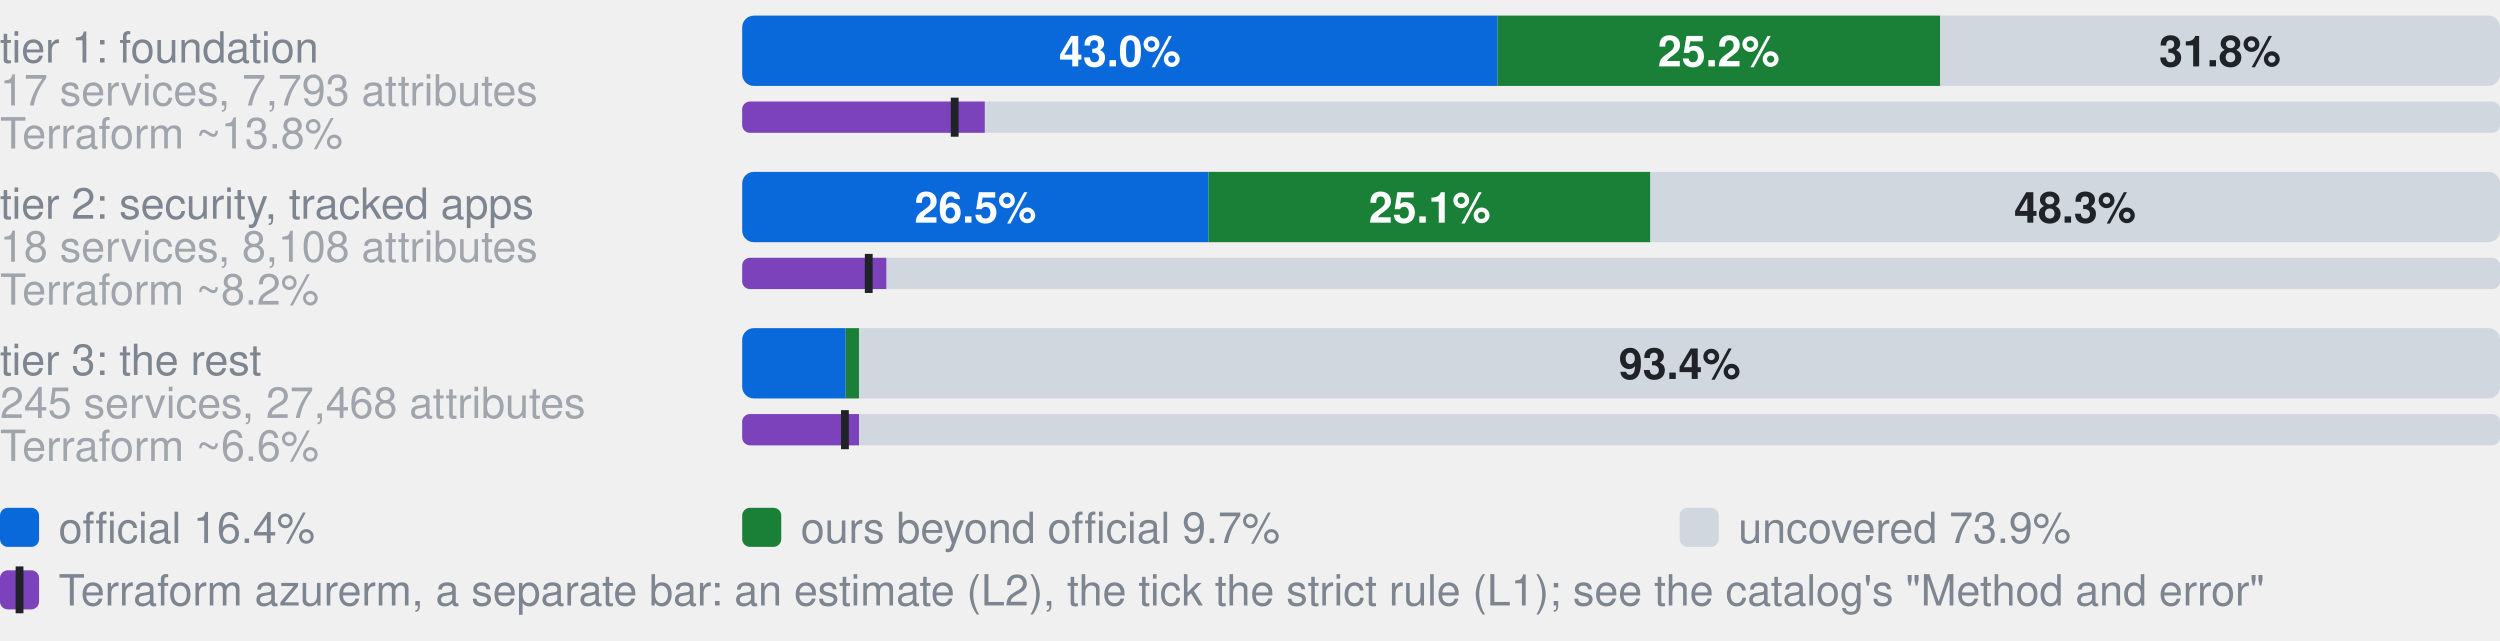
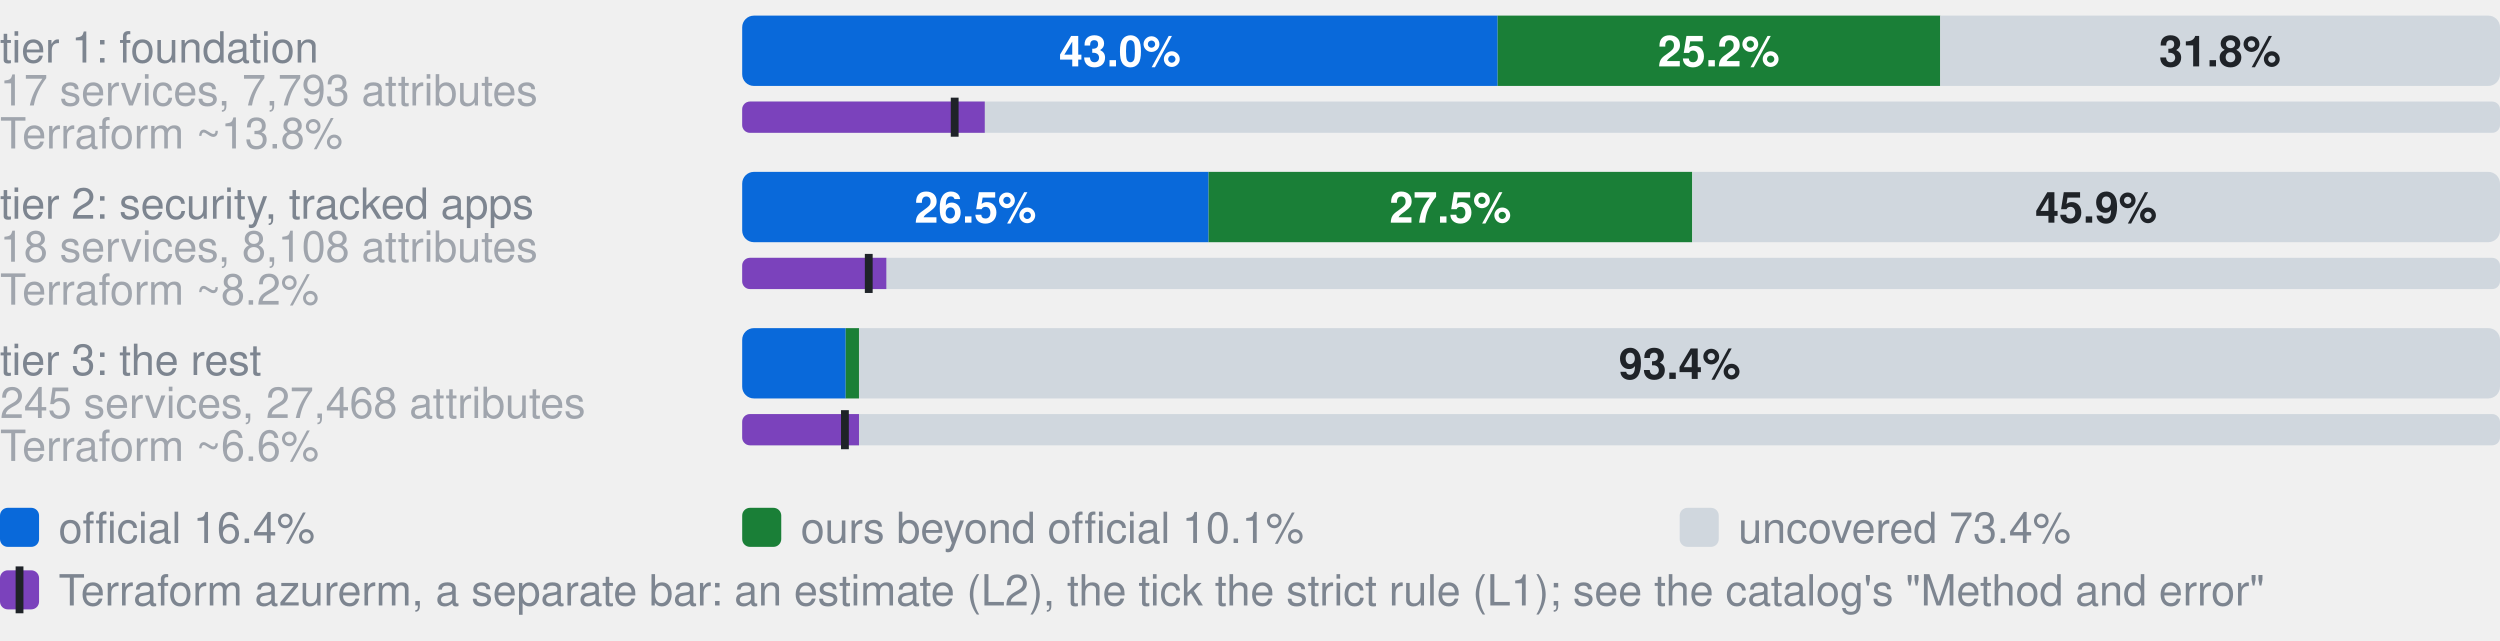
- <svg xmlns="http://www.w3.org/2000/svg" width="640" height="164" viewBox="0 0 640 164" role="img" aria-label="Coverage by tier. tier 1: foundation, 17 services, 7,793 attributes: 43.0% official, 25.2% ours beyond official, 31.8% uncovered, of 7793 attributes; Terraform azurerm, an estimate: 13.8% (L2), 12.1% by the strict rule (L1); tier 2: security, tracked apps, 18 services, 8,108 attributes: 26.5% official, 25.1% ours beyond official, 48.3% uncovered, of 8108 attributes; Terraform azurerm, an estimate: 8.2% (L2), 7.2% by the strict rule (L1); tier 3: the rest, 245 services, 27,468 attributes: 5.9% official, 0.8% ours beyond official, 93.4% uncovered, of 27468 attributes; Terraform azurerm, an estimate: 6.6% (L2), 5.9% by the strict rule (L1)">
+ <svg xmlns="http://www.w3.org/2000/svg" width="640" height="164" viewBox="0 0 640 164" role="img" aria-label="Coverage by tier. tier 1: foundation, 17 services, 7,793 attributes: 43.0% official, 25.2% ours beyond official, 31.8% uncovered, of 7793 attributes; Terraform azurerm, an estimate: 13.8% (L2), 12.1% by the strict rule (L1); tier 2: security, tracked apps, 18 services, 8,108 attributes: 26.5% official, 27.5% ours beyond official, 45.9% uncovered, of 8108 attributes; Terraform azurerm, an estimate: 8.2% (L2), 7.2% by the strict rule (L1); tier 3: the rest, 245 services, 27,468 attributes: 5.9% official, 0.8% ours beyond official, 93.4% uncovered, of 27468 attributes; Terraform azurerm, an estimate: 6.6% (L2), 5.9% by the strict rule (L1)">
  <style>text{font-family:-apple-system,BlinkMacSystemFont,"Segoe UI",Helvetica,Arial,sans-serif}.s{font-size:11px;font-weight:600}.t{font-size:11px;fill:#7d8590}.h{font-size:12px;font-weight:600;fill:#7d8590}</style>
  <text x="0" y="16.0" class="t">tier 1: foundation</text>
  <text x="0" y="27.0" class="t" opacity="0.7">17 services, 7,793 attributes</text>
  <clipPath id="g0">
    <rect x="190.0" y="4.0" width="450.0" height="18.0" rx="3" />
  </clipPath>
  <g clip-path="url(#g0)">
    <rect x="190.0" y="4.0" width="193.4" height="18.0" fill="#0969da" />
    <rect x="383.4" y="4.0" width="113.3" height="18.0" fill="#1a7f37" />
    <rect x="496.7" y="4.0" width="143.3" height="18.0" fill="#d0d7de" />
  </g>
  <text x="286.7" y="17.0" text-anchor="middle" fill="#fff" class="s">43.0%</text>
  <text x="440.0" y="17.0" text-anchor="middle" fill="#fff" class="s">25.2%</text>
  <text x="568.3" y="17.0" text-anchor="middle" fill="#1f2328" class="s">31.8%</text>
  <text x="0" y="38.0" class="t" opacity="0.7">Terraform ~13.8%</text>
  <clipPath id="t0">
    <rect x="190.0" y="26.0" width="450.0" height="8.0" rx="2" />
  </clipPath>
  <g clip-path="url(#t0)">
    <rect x="190.0" y="26.0" width="450.0" height="8.0" fill="#d0d7de" />
    <rect x="190.0" y="26.0" width="62.1" height="8.0" fill="#7b42bc" />
  </g>
  <rect x="243.4" y="25.0" width="2" height="10.0" fill="#1f2328" />
  <text x="0" y="56.0" class="t">tier 2: security, tracked apps</text>
  <text x="0" y="67.0" class="t" opacity="0.7">18 services, 8,108 attributes</text>
  <clipPath id="g1">
    <rect x="190.0" y="44.0" width="450.0" height="18.0" rx="3" />
  </clipPath>
  <g clip-path="url(#g1)">
    <rect x="190.0" y="44.0" width="119.4" height="18.0" fill="#0969da" />
-     <rect x="309.4" y="44.0" width="113.1" height="18.0" fill="#1a7f37" />
-     <rect x="422.5" y="44.0" width="217.5" height="18.0" fill="#d0d7de" />
+     <rect x="309.4" y="44.0" width="123.8" height="18.0" fill="#1a7f37" />
+     <rect x="433.3" y="44.0" width="206.7" height="18.0" fill="#d0d7de" />
  </g>
  <text x="249.7" y="57.0" text-anchor="middle" fill="#fff" class="s">26.5%</text>
-   <text x="366.0" y="57.0" text-anchor="middle" fill="#fff" class="s">25.1%</text>
-   <text x="531.2" y="57.0" text-anchor="middle" fill="#1f2328" class="s">48.3%</text>
+   <text x="371.3" y="57.0" text-anchor="middle" fill="#fff" class="s">27.5%</text>
+   <text x="536.6" y="57.0" text-anchor="middle" fill="#1f2328" class="s">45.9%</text>
  <text x="0" y="78.0" class="t" opacity="0.7">Terraform ~8.2%</text>
  <clipPath id="t1">
    <rect x="190.0" y="66.0" width="450.0" height="8.0" rx="2" />
  </clipPath>
  <g clip-path="url(#t1)">
    <rect x="190.0" y="66.0" width="450.0" height="8.0" fill="#d0d7de" />
    <rect x="190.0" y="66.0" width="36.9" height="8.0" fill="#7b42bc" />
  </g>
  <rect x="221.4" y="65.0" width="2" height="10.0" fill="#1f2328" />
  <text x="0" y="96.0" class="t">tier 3: the rest</text>
  <text x="0" y="107.0" class="t" opacity="0.7">245 services, 27,468 attributes</text>
  <clipPath id="g2">
    <rect x="190.0" y="84.0" width="450.0" height="18.0" rx="3" />
  </clipPath>
  <g clip-path="url(#g2)">
    <rect x="190.0" y="84.0" width="26.5" height="18.0" fill="#0969da" />
    <rect x="216.5" y="84.0" width="3.4" height="18.0" fill="#1a7f37" />
    <rect x="219.9" y="84.0" width="420.1" height="18.0" fill="#d0d7de" />
  </g>
  <text x="430.0" y="97.0" text-anchor="middle" fill="#1f2328" class="s">93.4%</text>
  <text x="0" y="118.0" class="t" opacity="0.7">Terraform ~6.6%</text>
  <clipPath id="t2">
    <rect x="190.0" y="106.0" width="450.0" height="8.0" rx="2" />
  </clipPath>
  <g clip-path="url(#t2)">
    <rect x="190.0" y="106.0" width="450.0" height="8.0" fill="#d0d7de" />
    <rect x="190.0" y="106.0" width="29.9" height="8.0" fill="#7b42bc" />
  </g>
  <rect x="215.3" y="105.0" width="2" height="10.0" fill="#1f2328" />
  <rect x="0" y="130" width="10" height="10" rx="2" fill="#0969da" />
  <text x="15" y="139" class="t">official 16.4%</text>
  <rect x="190" y="130" width="10" height="10" rx="2" fill="#1a7f37" />
-   <text x="205" y="139" class="t">ours beyond official 9.7%</text>
+   <text x="205" y="139" class="t">ours beyond official 10.1%</text>
  <rect x="430" y="130" width="10" height="10" rx="2" fill="#d0d7de" />
-   <text x="445" y="139" class="t">uncovered 73.9%</text>
+   <text x="445" y="139" class="t">uncovered 73.4%</text>
  <rect x="0" y="146" width="10" height="10" rx="2" fill="#7b42bc" />
  <rect x="4" y="145" width="2" height="12" fill="#1f2328" />
  <text x="15" y="155" class="t">Terraform azurerm, a separate bar: an estimate (L2), the tick the strict rule (L1); see the catalog's "Method and error"</text>
</svg>
